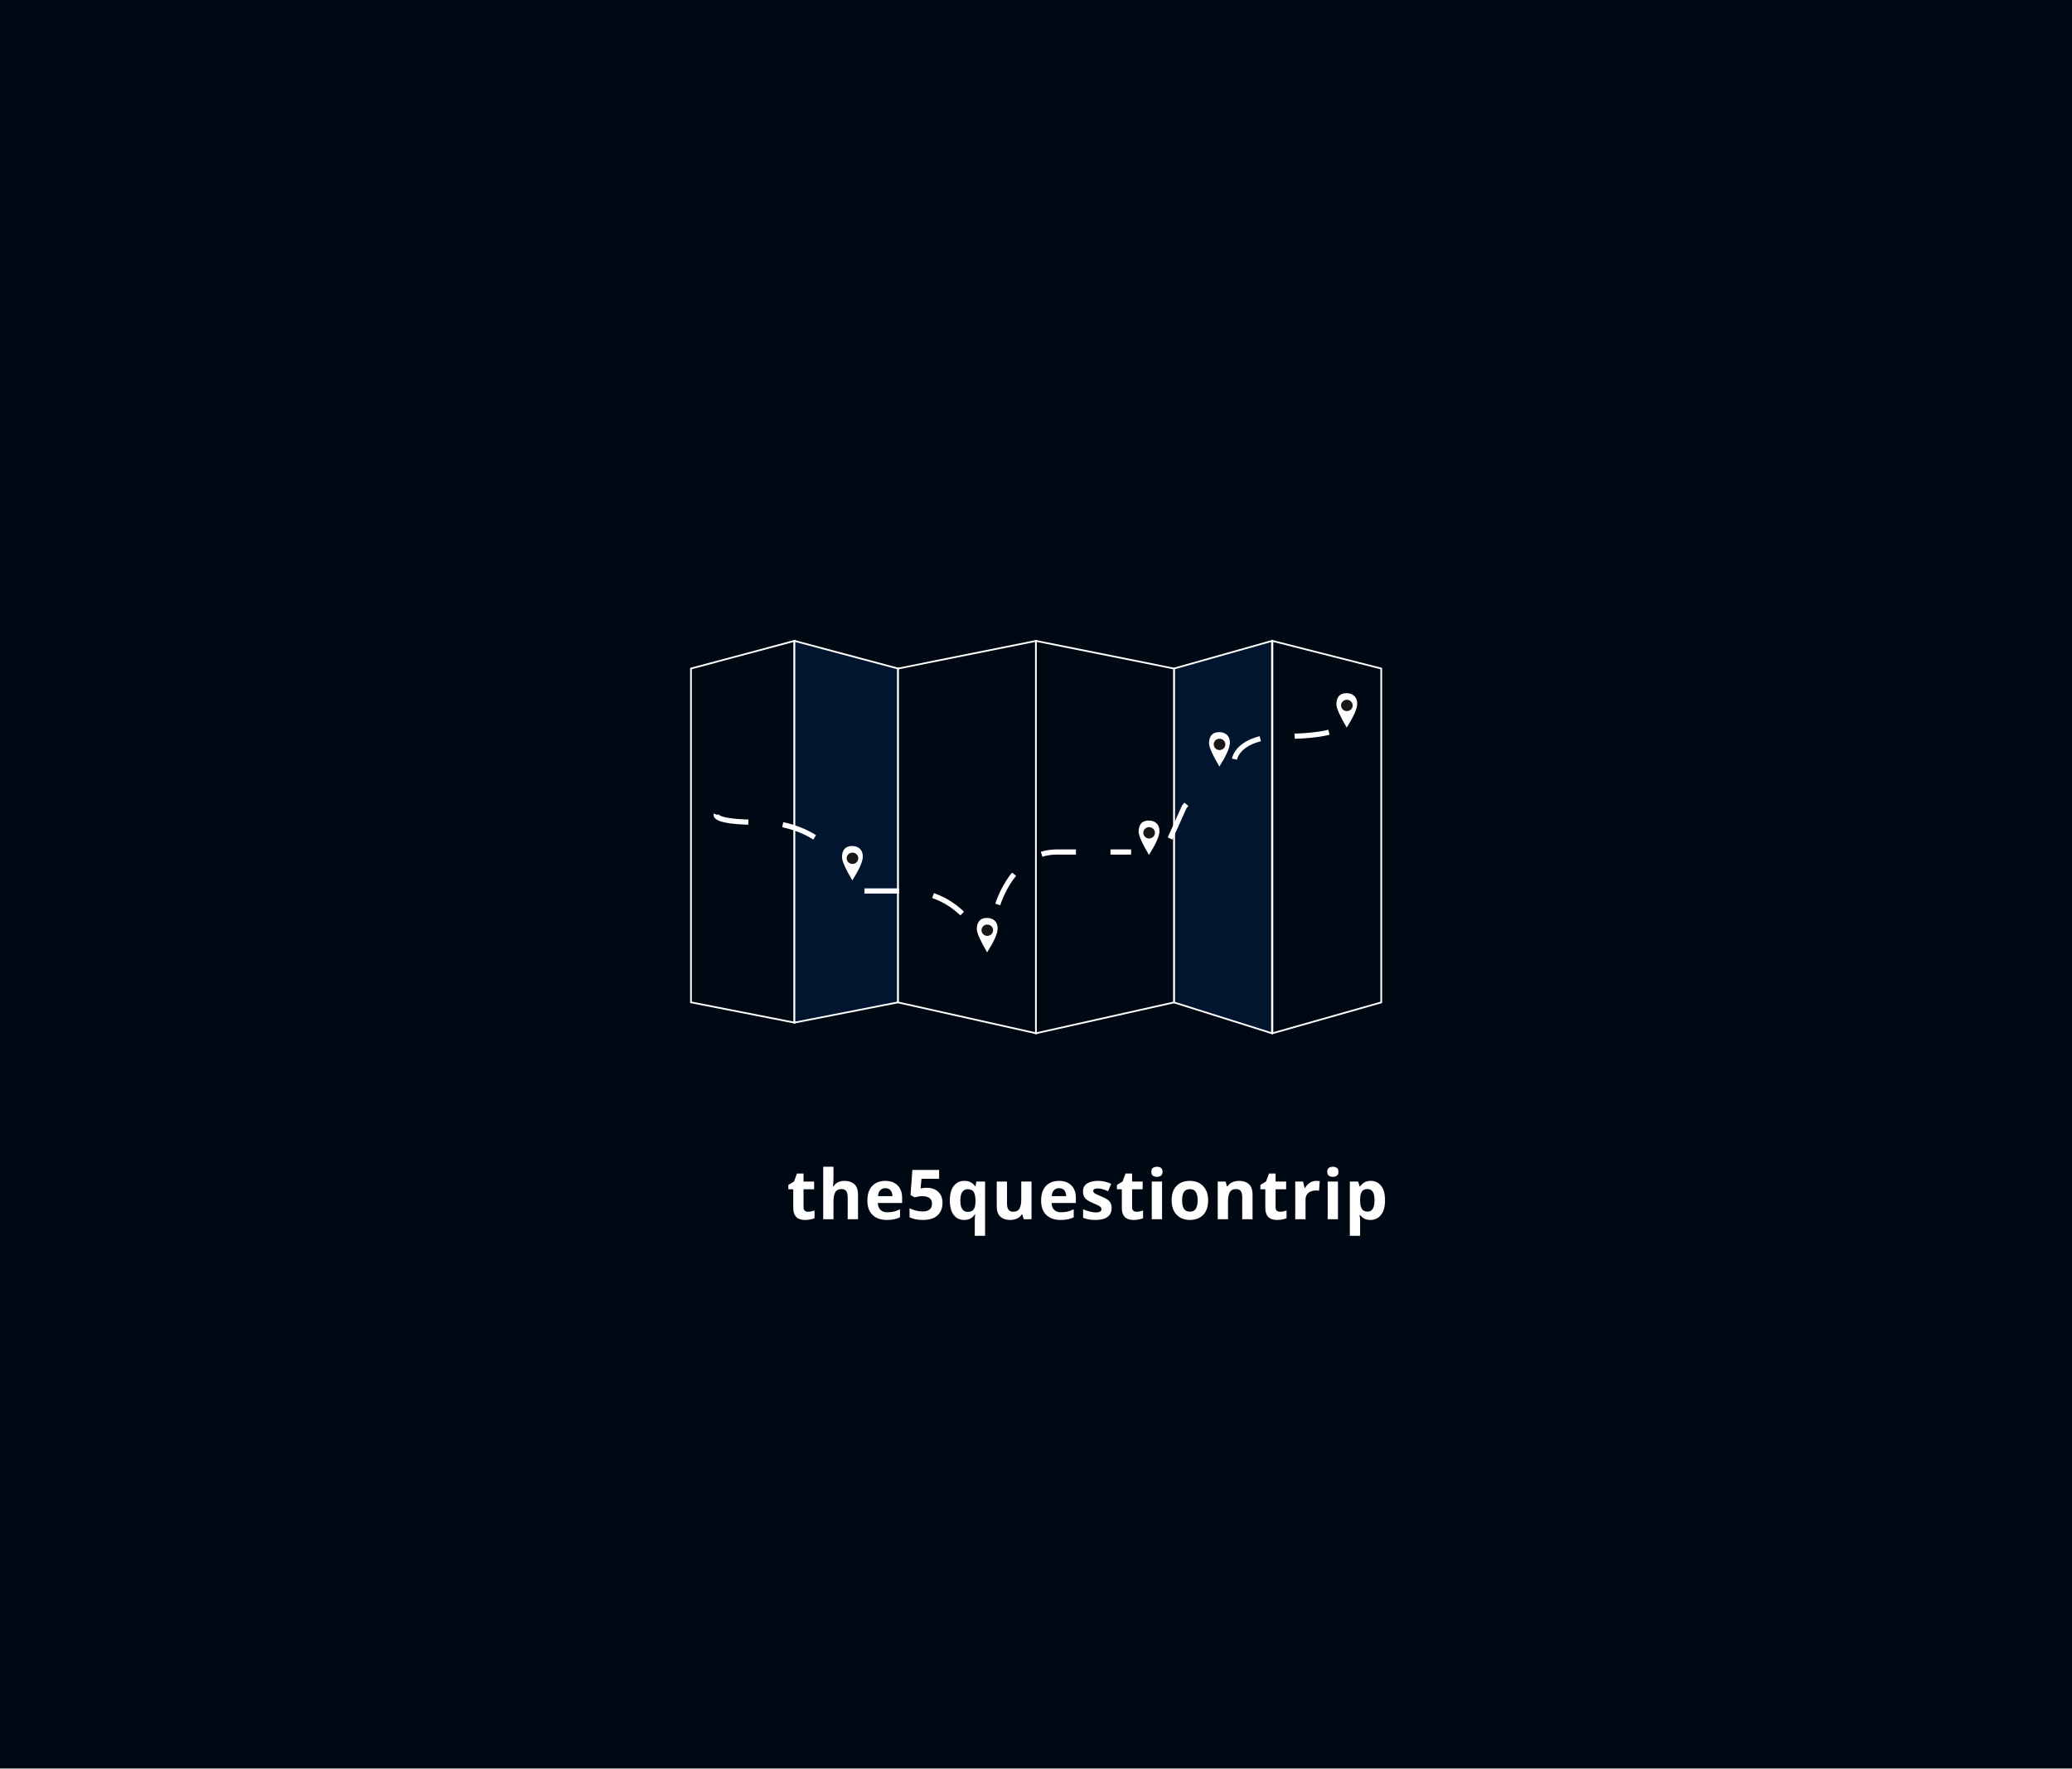
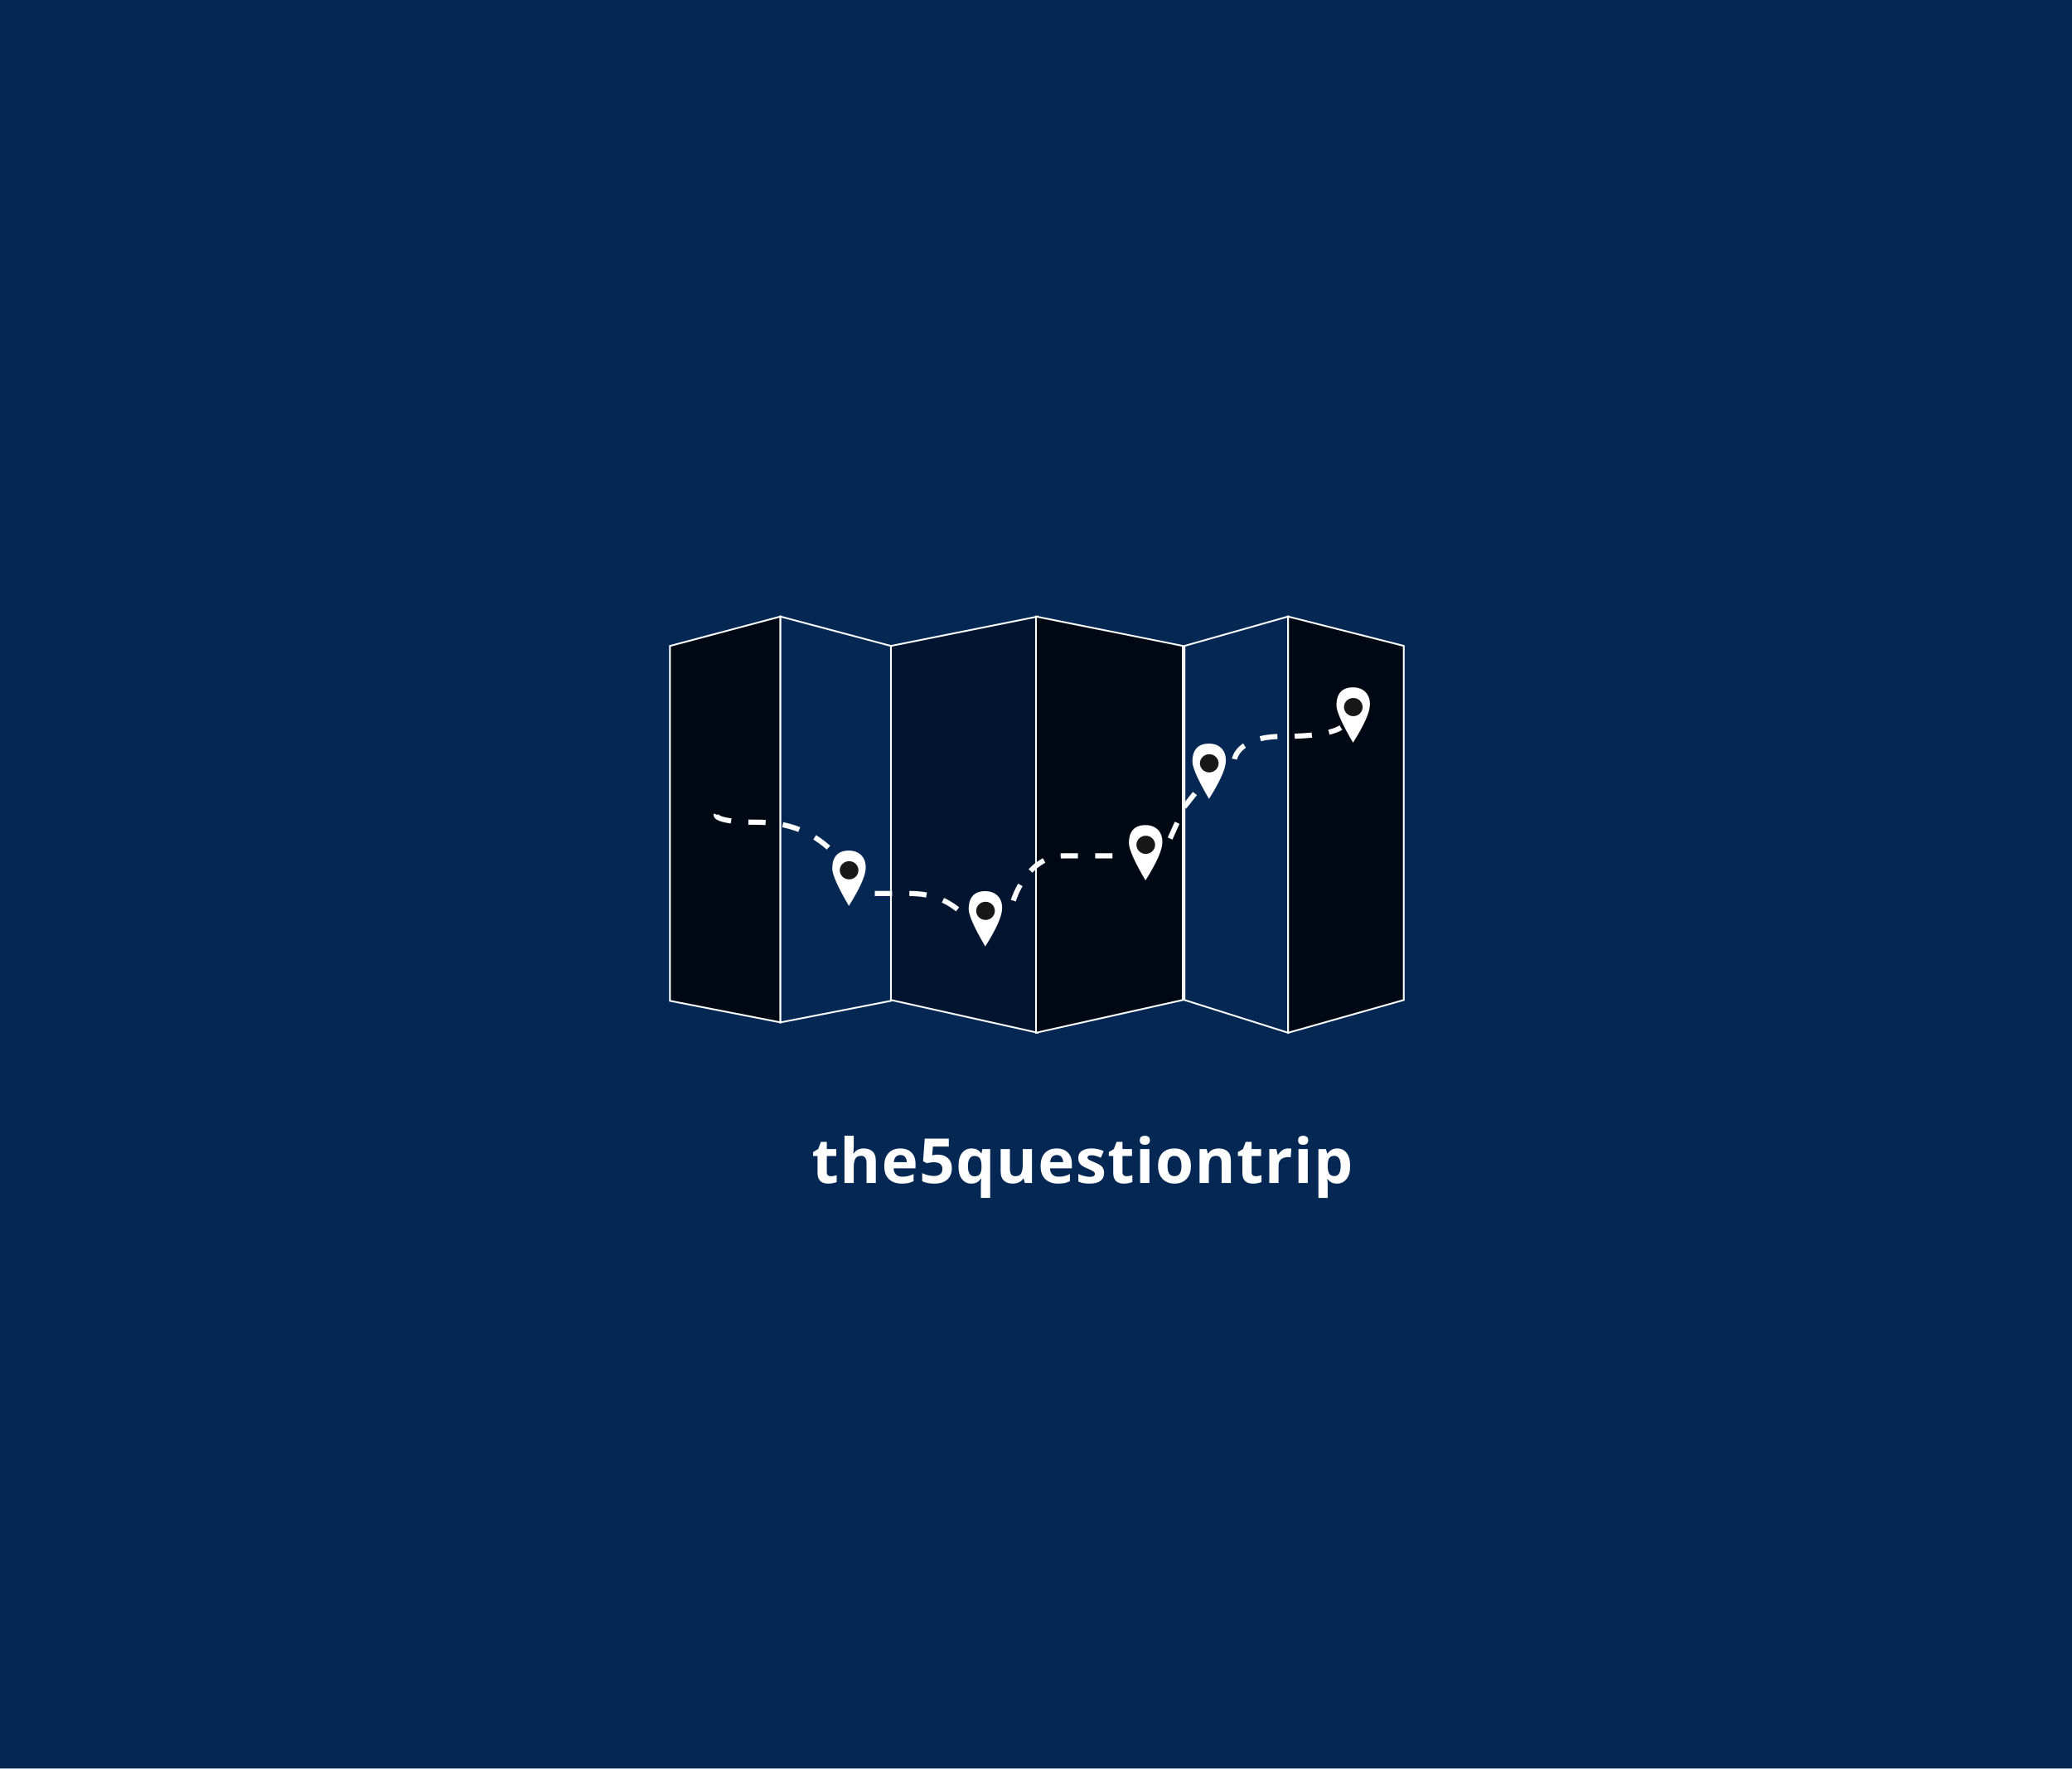
<svg xmlns="http://www.w3.org/2000/svg" width="1200px" height="1024px" viewBox="0 0 1200 1024" version="1.1">
  <g id="Artboard-Copy-6" stroke="none" stroke-width="1" fill="none" fill-rule="evenodd">
-     <rect id="Rectangle" fill="#000813" x="0" y="0" width="1200" height="1024" />
-     <g id="Group-3" transform="translate(400, 371)">
+     <rect id="Rectangle" fill="#042853" x="0" y="0" width="1200" height="1024" />
+     <g id="Group-3" transform="translate(388, 357)">
      <g id="Group">
-         <polygon id="Path" points="0.064 16.116 0.064 209.434 59.959 221.174 119.961 209.434 199.944 227.311 280.871 209.434 336.786 227.311 399.824 209.434 399.824 16.116 336.786 0.098 280.871 16.116 199.944 0.098 119.961 16.116 59.959 0.098" />
-         <polygon id="Path-2" stroke="#FFFFFF" fill="#000813" points="0.184 16.113 60.088 0.098 60.088 221.129 0.184 209.391" />
-         <polygon id="Path-2-Copy-3" stroke="#FFFFFF" fill="#02152E" points="279.896 16.116 336.678 0.098 336.678 227.311 279.896 209.434" />
-         <polygon id="Path-2-Copy" stroke="#FFFFFF" fill="#02152E" transform="translate(90.09978, 110.6134) scale(-1, 1) translate(-90.09978, -110.6134) " points="60.088 16.113 120.112 0.098 120.112 221.129 60.088 209.391" />
-         <polygon id="Path-2-Copy-2" stroke="#FFFFFF" fill="#000813" transform="translate(368.4311, 113.7047) scale(-1, 1) translate(-368.4311, -113.7047) " points="336.919 16.116 399.944 0.098 399.944 227.311 336.919 209.434" />
-         <polygon id="Path-3" stroke="#FFFFFF" fill="#000813" points="120.112 16.116 200.064 0.098 200.064 227.311 120.112 209.434" />
-         <polygon id="Path-3-Copy" stroke="#FFFFFF" fill="#000813" transform="translate(239.9197, 113.7047) scale(-1, 1) translate(-239.9197, -113.7047) " points="199.944 16.116 279.896 0.098 279.896 227.311 199.944 209.434" />
+         <polygon id="Path" points="0 16.99 0 222.038 63.677 234.49 127.467 222.038 212.5 241 298.537 222.038 357.982 241 425 222.038 425 16.99 357.982 -3.34454686e-15 298.537 16.99 212.5 0 127.467 16.99 63.677 0" />
+         <polygon id="Path-2" stroke="#FFFFFF" fill="#000813" points="0 17.027 64 0 64 235 0 222.521" />
+         <polygon id="Path-2-Copy-3" stroke="#FFFFFF" fill="#042853" points="298 16.99 358 0 358 241 298 222.038" />
+         <polygon id="Path-2-Copy" stroke="#FFFFFF" fill="#042853" transform="translate(96, 117.5) scale(-1, 1) translate(-96, -117.5) " points="64 17.027 128 0 128 235 64 222.521" />
+         <polygon id="Path-2-Copy-2" stroke="#FFFFFF" fill="#000813" transform="translate(391.5, 120.5) scale(-1, 1) translate(-391.5, -120.5) " points="358 16.99 425 0 425 241 358 222.038" />
+         <polygon id="Path-3" stroke="#FFFFFF" fill="#011531" points="128 16.99 213 0 213 241 128 222.038" />
+         <polygon id="Path-3-Copy" stroke="#FFFFFF" fill="#000813" transform="translate(254.5, 120.5) scale(-1, 1) translate(-254.5, -120.5) " points="212 16.99 297 0 297 241 212 222.038" />
      </g>
-       <path d="M14.788,100.651 C14.788,100.651 12.745,105.108 38.745,105.108 C56.078,105.108 70.351,110.564 81.562,121.475" id="Path-4" stroke="#FFFFFF" stroke-width="3" stroke-dasharray="20" />
-       <path d="M100.651,144.902 C100.651,144.902 101.133,144.902 123.571,144.902 C138.529,144.902 150.846,150.398 160.521,161.388" id="Path-4-Copy" stroke="#FFFFFF" stroke-width="3" stroke-dasharray="20" />
-       <path d="M177.874,152.711 C177.874,152.711 186.857,122.343 211.959,122.343 C228.694,122.343 243.074,122.343 255.098,122.343" id="Path-4-Copy-2" stroke="#FFFFFF" stroke-width="3" stroke-dasharray="20" />
-       <path d="M314.967,68.547 C314.967,68.547 316.854,55.418 342.5,55.418 C359.598,55.418 370.955,53.72 376.573,50.325" id="Path-4-Copy-3" stroke="#FFFFFF" stroke-width="3" stroke-dasharray="20" />
-       <g id="Group-2" transform="translate(87.63558, 118.872)">
-         <path d="M5.981,19.945 C1.994,13.129 -1.19510609e-14,8.639 -1.19510609e-14,6.475 C-1.19510609e-14,3.229 1.209,-2.58995956e-15 5.981,-2.58995956e-15 C9.606,-2.58995956e-15 12.249,2.317 12.052,6.475 C11.921,9.247 9.897,13.737 5.981,19.945 Z" id="Path-5" fill="#FFFFFF" />
-         <ellipse id="Oval" fill="#181818" cx="6.074" cy="7.108" rx="3.364" ry="3.281" />
+       <path d="M26.788,114.651 C26.788,114.651 24.745,119.108 50.745,119.108 C68.078,119.108 82.351,124.564 93.562,135.475" id="Path-4" stroke="#FFFFFF" stroke-width="3" stroke-dasharray="10" />
+       <path d="M118.651,160.388 C118.651,160.388 119.086,160.388 139.324,160.388 C152.815,160.388 163.924,165.388 172.651,175.388" id="Path-4-Copy" stroke="#FFFFFF" stroke-width="3" stroke-dasharray="10" />
+       <path d="M198.874,164.505 C198.874,164.505 206.551,138.55 228.005,138.55 C242.308,138.55 254.598,138.55 264.874,138.55" id="Path-4-Copy-2" stroke="#FFFFFF" stroke-width="3" stroke-dasharray="10" />
+       <path d="M326.967,82.547 C326.967,82.547 328.854,69.418 354.5,69.418 C371.598,69.418 382.955,67.72 388.573,64.325" id="Path-4-Copy-3" stroke="#FFFFFF" stroke-width="3" stroke-dasharray="10" />
+       <g id="Group-2" transform="translate(94, 135.5033)">
+         <path d="M9.613,32.055 C3.204,21.1 -1.92070621e-14,13.884 -1.92070621e-14,10.406 C-1.92070621e-14,5.19 1.943,-4.162435e-15 9.613,-4.162435e-15 C15.438,-4.162435e-15 19.686,3.723 19.37,10.406 C19.159,14.862 15.906,22.078 9.613,32.055 Z" id="Path-5" fill="#FFFFFF" />
+         <ellipse id="Oval" fill="#181818" cx="9.761" cy="11.423" rx="5.406" ry="5.272" />
      </g>
-       <g id="Group-2-Copy" transform="translate(165.7267, 160.5206)">
-         <path d="M5.981,19.945 C1.994,13.129 -1.19510609e-14,8.639 -1.19510609e-14,6.475 C-1.19510609e-14,3.229 1.209,-2.58995956e-15 5.981,-2.58995956e-15 C9.606,-2.58995956e-15 12.249,2.317 12.052,6.475 C11.921,9.247 9.897,13.737 5.981,19.945 Z" id="Path-5" fill="#FFFFFF" />
-         <ellipse id="Oval" fill="#181818" cx="6.074" cy="7.108" rx="3.364" ry="3.281" />
+       <g id="Group-2-Copy" transform="translate(173, 159)">
+         <path d="M9.613,32.055 C3.204,21.1 -1.92070621e-14,13.884 -1.92070621e-14,10.406 C-1.92070621e-14,5.19 1.943,-4.162435e-15 9.613,-4.162435e-15 C15.438,-4.162435e-15 19.686,3.723 19.37,10.406 C19.159,14.862 15.906,22.078 9.613,32.055 Z" id="Path-5" fill="#FFFFFF" />
+         <ellipse id="Oval" fill="#181818" cx="9.761" cy="11.423" rx="5.406" ry="5.272" />
      </g>
-       <g id="Group-2-Copy-2" transform="translate(259.436, 104.1215)">
-         <path d="M5.981,19.945 C1.994,13.129 -1.19510609e-14,8.639 -1.19510609e-14,6.475 C-1.19510609e-14,3.229 1.209,-2.58995956e-15 5.981,-2.58995956e-15 C9.606,-2.58995956e-15 12.249,2.317 12.052,6.475 C11.921,9.247 9.897,13.737 5.981,19.945 Z" id="Path-5" fill="#FFFFFF" />
-         <ellipse id="Oval" fill="#181818" cx="6.074" cy="7.108" rx="3.364" ry="3.281" />
+       <g id="Group-2-Copy-2" transform="translate(265.8004, 120.7527)">
+         <path d="M9.613,32.055 C3.204,21.1 -1.92070621e-14,13.884 -1.92070621e-14,10.406 C-1.92070621e-14,5.19 1.943,-4.162435e-15 9.613,-4.162435e-15 C15.438,-4.162435e-15 19.686,3.723 19.37,10.406 C19.159,14.862 15.906,22.078 9.613,32.055 Z" id="Path-5" fill="#FFFFFF" />
+         <ellipse id="Oval" fill="#181818" cx="9.761" cy="11.423" rx="5.406" ry="5.272" />
      </g>
-       <g id="Group-2-Copy-4" transform="translate(300.2169, 52.92842)">
-         <path d="M5.981,19.945 C1.994,13.129 -1.19510609e-14,8.639 -1.19510609e-14,6.475 C-1.19510609e-14,3.229 1.209,-2.58995956e-15 5.981,-2.58995956e-15 C9.606,-2.58995956e-15 12.249,2.317 12.052,6.475 C11.921,9.247 9.897,13.737 5.981,19.945 Z" id="Path-5" fill="#FFFFFF" />
-         <ellipse id="Oval" fill="#181818" cx="6.074" cy="7.108" rx="3.364" ry="3.281" />
+       <g id="Group-2-Copy-4" transform="translate(302.5813, 73.55965)">
+         <path d="M9.613,32.055 C3.204,21.1 -1.92070621e-14,13.884 -1.92070621e-14,10.406 C-1.92070621e-14,5.19 1.943,-4.162435e-15 9.613,-4.162435e-15 C15.438,-4.162435e-15 19.686,3.723 19.37,10.406 C19.159,14.862 15.906,22.078 9.613,32.055 Z" id="Path-5" fill="#FFFFFF" />
+         <ellipse id="Oval" fill="#181818" cx="9.761" cy="11.423" rx="5.406" ry="5.272" />
      </g>
-       <g id="Group-2-Copy-3" transform="translate(373.9696, 30.36876)">
-         <path d="M5.981,19.945 C1.994,13.129 -1.19510609e-14,8.639 -1.19510609e-14,6.475 C-1.19510609e-14,3.229 1.209,-2.58995956e-15 5.981,-2.58995956e-15 C9.606,-2.58995956e-15 12.249,2.317 12.052,6.475 C11.921,9.247 9.897,13.737 5.981,19.945 Z" id="Path-5" fill="#FFFFFF" />
-         <ellipse id="Oval" fill="#181818" cx="6.074" cy="7.108" rx="3.364" ry="3.281" />
+       <g id="Group-2-Copy-3" transform="translate(386, 41)">
+         <path d="M9.613,32.055 C3.204,21.1 -1.92070621e-14,13.884 -1.92070621e-14,10.406 C-1.92070621e-14,5.19 1.943,-4.162435e-15 9.613,-4.162435e-15 C15.438,-4.162435e-15 19.686,3.723 19.37,10.406 C19.159,14.862 15.906,22.078 9.613,32.055 Z" id="Path-5" fill="#FFFFFF" />
+         <ellipse id="Oval" fill="#181818" cx="9.761" cy="11.423" rx="5.406" ry="5.272" />
      </g>
-       <path d="M277.657,114.534 L285.824,96.294 L300.217,78.091" id="Path-30" stroke="#FFFFFF" stroke-width="3" stroke-dasharray="22" />
+       <path d="M289.657,128.534 L297.824,110.294 L312.217,92.091" id="Path-30" stroke="#FFFFFF" stroke-width="3" stroke-dasharray="10" />
    </g>
-     <text id="the5questiontrip" font-family="Impact" font-size="40" font-style="condensed" font-weight="700" letter-spacing="0.625" fill="#FFFFFF">
-       <tspan x="455.654" y="706">the5questiontrip</tspan>
+     <text id="the5questiontrip" font-family="Impact" font-size="36" font-style="condensed" font-weight="700" letter-spacing="0.562" fill="#FFFFFF">
+       <tspan x="470.089" y="685">the5questiontrip</tspan>
    </text>
  </g>
</svg>
